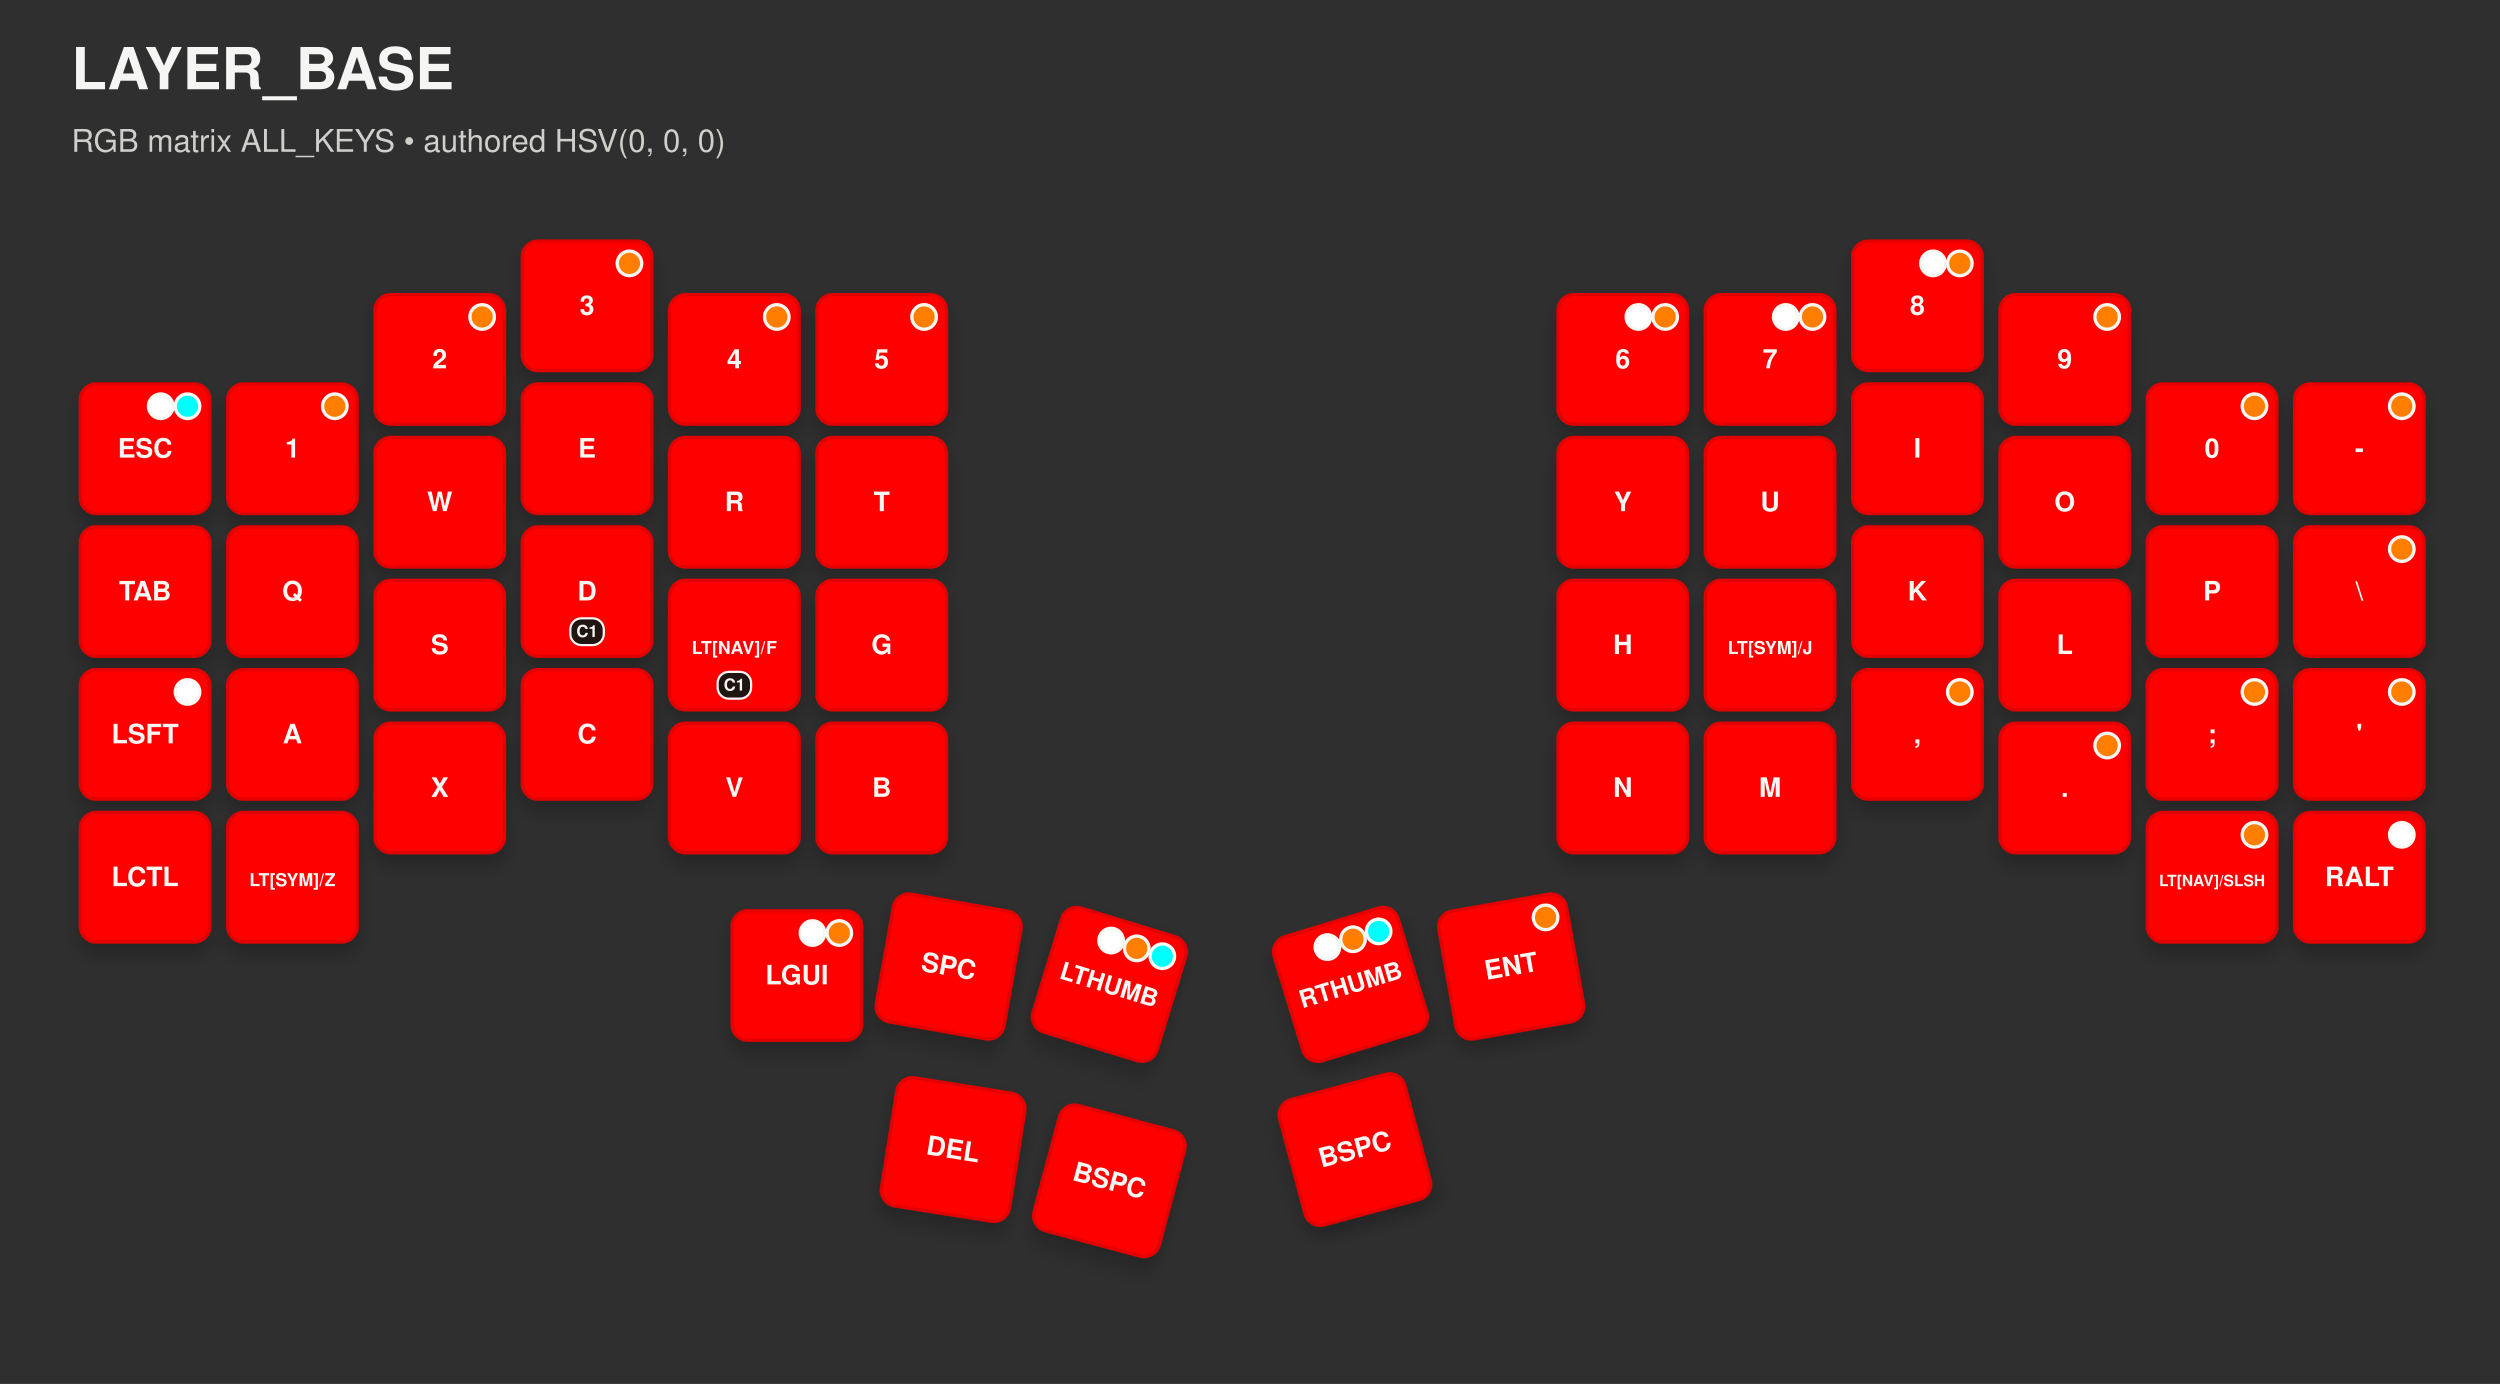
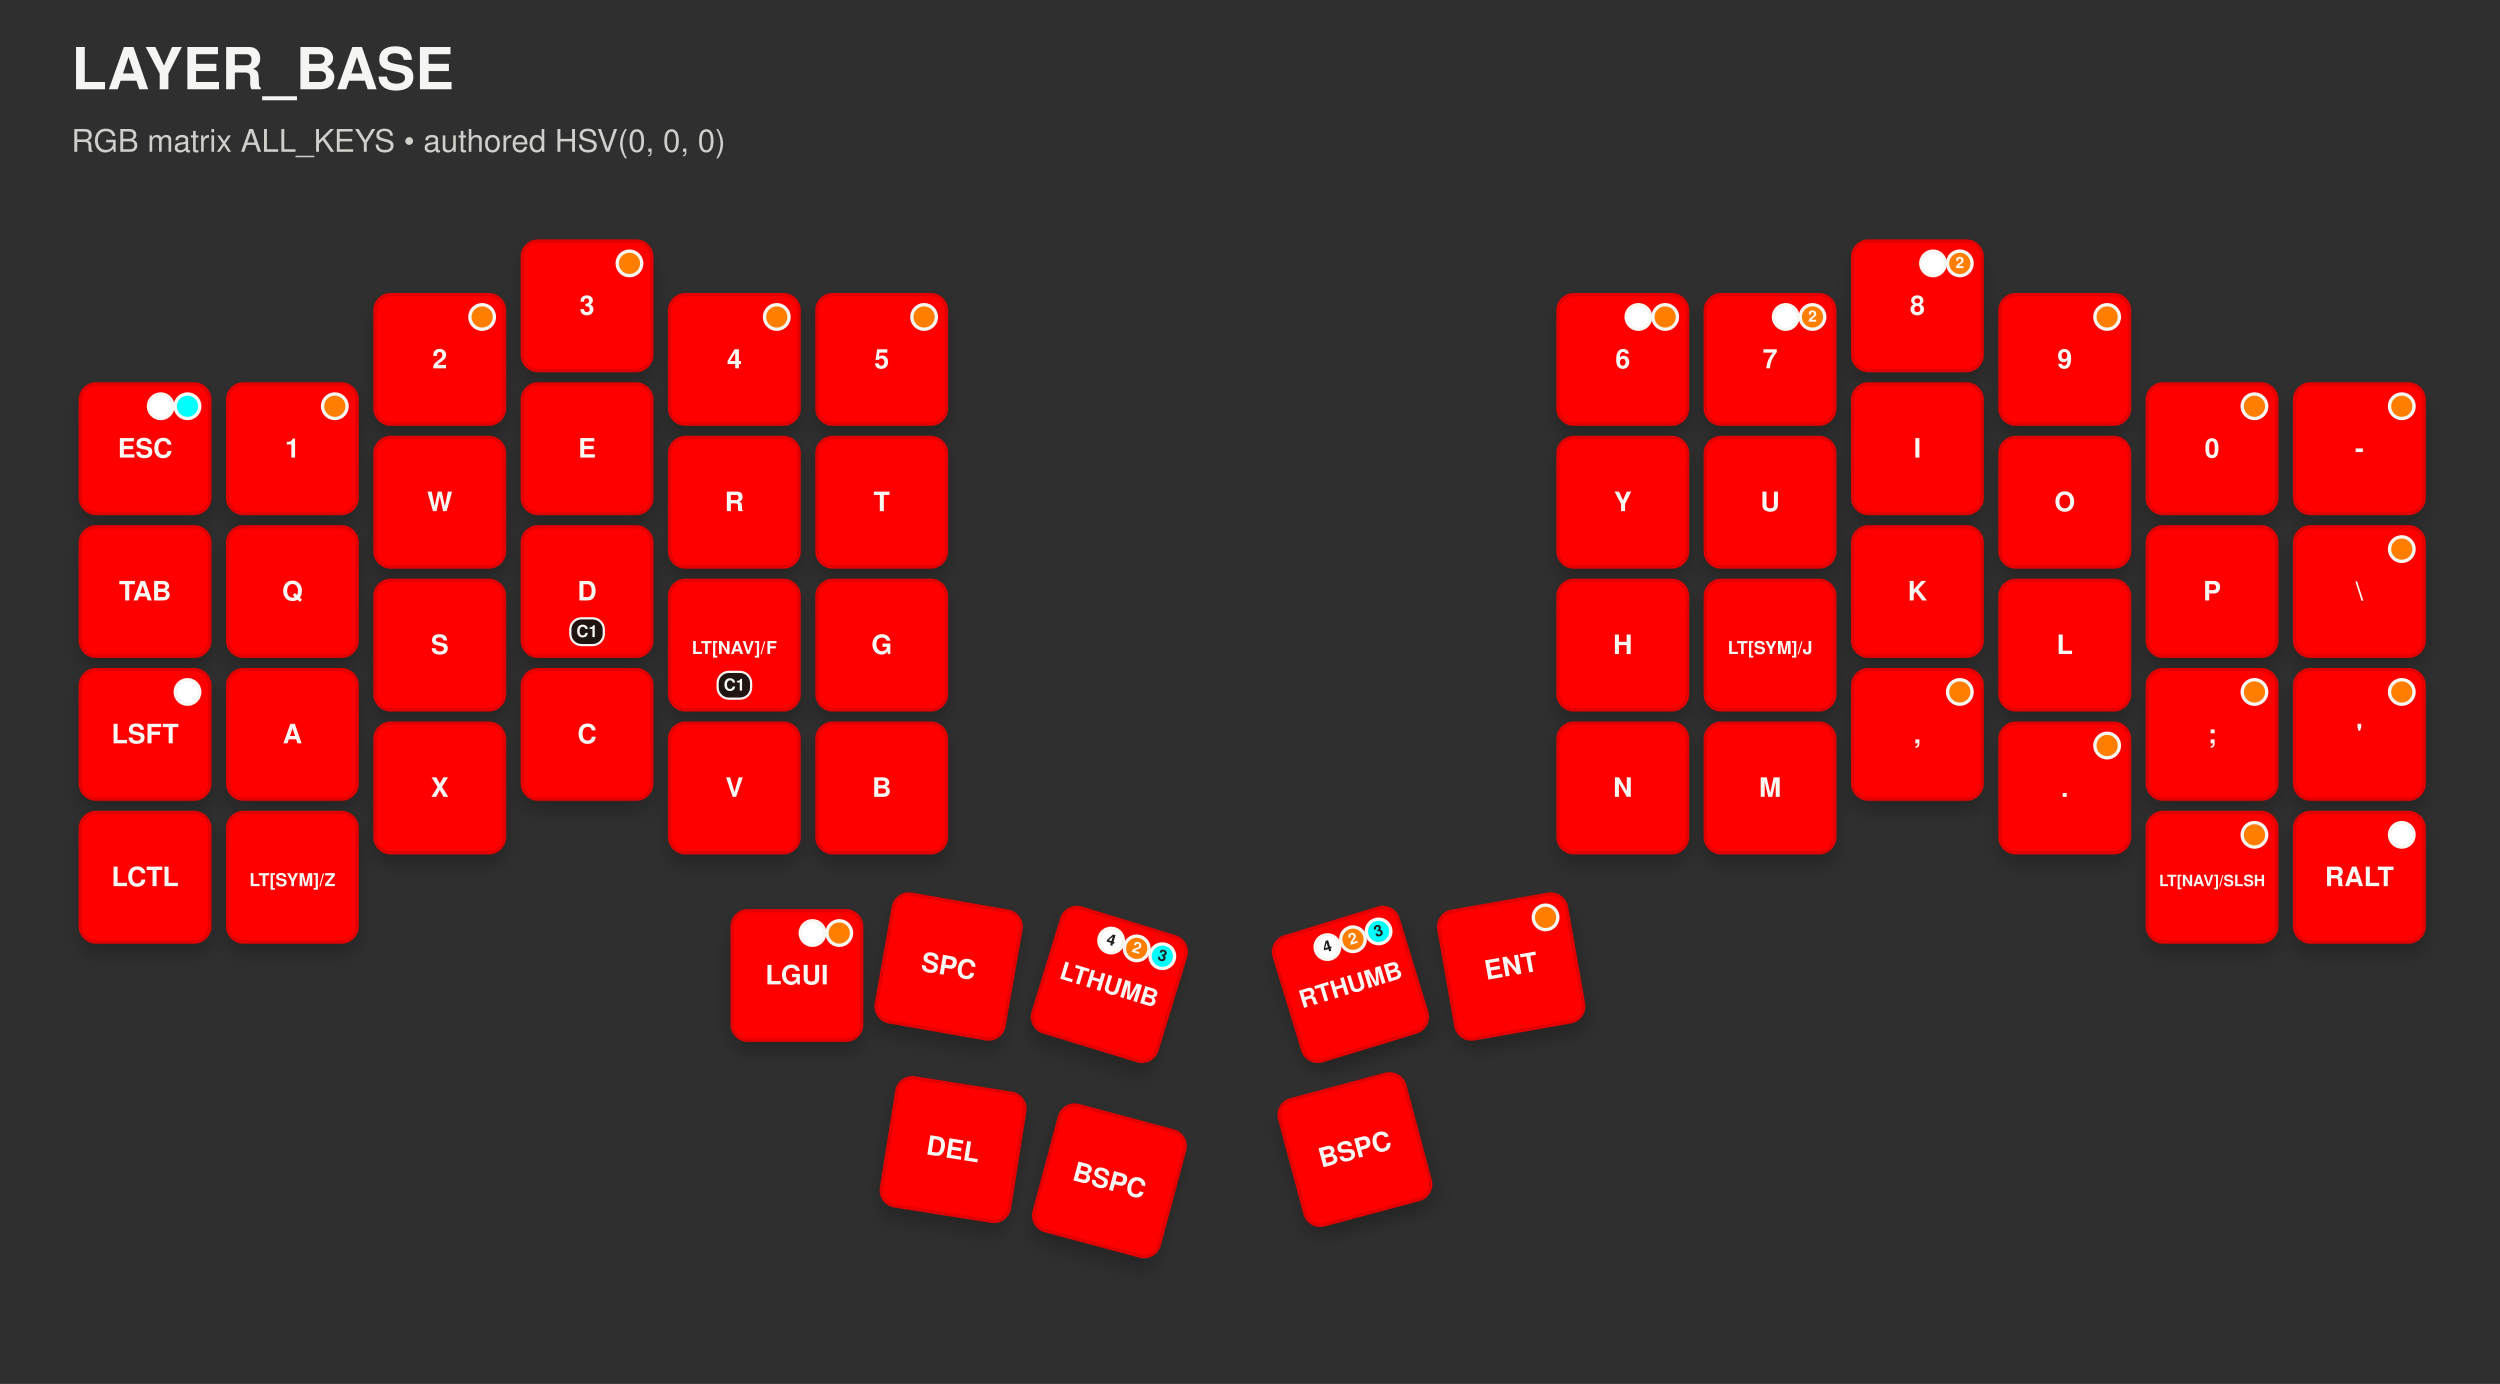
<svg xmlns="http://www.w3.org/2000/svg" width="1120" height="620" viewBox="0 0 1120 620" role="img" aria-labelledby="title desc">
  <defs>
    <filter id="shadow" x="-20%" y="-20%" width="140%" height="140%">
      <feDropShadow dx="0" dy="5" stdDeviation="4" flood-color="#000000" flood-opacity="0.22" />
    </filter>
  </defs>
  <rect width="1120" height="620" fill="#2f2f2f" />
  <text x="32" y="40" fill="#f5f5f3" font-size="26" font-family="Helvetica, Arial, sans-serif" font-weight="700">LAYER_BASE</text>
  <text x="32" y="68" fill="#cfcfcb" font-size="14" font-family="Helvetica, Arial, sans-serif">RGB matrix ALL_KEYS • authored HSV(0, 0, 0)</text>
  <g transform="rotate(0 65.0 201.0)">
    <rect x="36.0" y="172.0" width="58" height="58" rx="7" fill="#ff0000" stroke="#e30000" stroke-width="1.5" filter="url(#shadow)" />
    <text x="65.0" y="205.0" fill="#f7f7f4" fill-opacity="1.0" font-size="12" text-anchor="middle" font-family="Helvetica, Arial, sans-serif" font-weight="600">ESC</text>
    <circle cx="72.0" cy="182.0" r="5.5" fill="#ffffff" stroke="#f7f7f4" stroke-width="1.5" />
    <circle cx="84.0" cy="182.0" r="5.5" fill="#00fffc" stroke="#f7f7f4" stroke-width="1.5" />
  </g>
  <g transform="rotate(0 131.0 201.0)">
    <rect x="102.0" y="172.0" width="58" height="58" rx="7" fill="#ff0000" stroke="#e30000" stroke-width="1.5" filter="url(#shadow)" />
    <text x="131.0" y="205.0" fill="#f7f7f4" fill-opacity="1.0" font-size="12" text-anchor="middle" font-family="Helvetica, Arial, sans-serif" font-weight="600">1</text>
    <circle cx="150.0" cy="182.0" r="5.5" fill="#ff7e00" stroke="#f7f7f4" stroke-width="1.5" />
  </g>
  <g transform="rotate(0 197.0 161.0)">
    <rect x="168.0" y="132.0" width="58" height="58" rx="7" fill="#ff0000" stroke="#e30000" stroke-width="1.5" filter="url(#shadow)" />
    <text x="197.0" y="165.0" fill="#f7f7f4" fill-opacity="1.0" font-size="12" text-anchor="middle" font-family="Helvetica, Arial, sans-serif" font-weight="600">2</text>
    <circle cx="216.0" cy="142.0" r="5.5" fill="#ff7e00" stroke="#f7f7f4" stroke-width="1.5" />
  </g>
  <g transform="rotate(0 263.0 137.0)">
    <rect x="234.0" y="108.0" width="58" height="58" rx="7" fill="#ff0000" stroke="#e30000" stroke-width="1.5" filter="url(#shadow)" />
    <text x="263.0" y="141.0" fill="#f7f7f4" fill-opacity="1.0" font-size="12" text-anchor="middle" font-family="Helvetica, Arial, sans-serif" font-weight="600">3</text>
    <circle cx="282.0" cy="118.0" r="5.5" fill="#ff7e00" stroke="#f7f7f4" stroke-width="1.5" />
  </g>
  <g transform="rotate(0 329.0 161.0)">
    <rect x="300.0" y="132.0" width="58" height="58" rx="7" fill="#ff0000" stroke="#e30000" stroke-width="1.5" filter="url(#shadow)" />
    <text x="329.0" y="165.0" fill="#f7f7f4" fill-opacity="1.0" font-size="12" text-anchor="middle" font-family="Helvetica, Arial, sans-serif" font-weight="600">4</text>
    <circle cx="348.0" cy="142.0" r="5.5" fill="#ff7e00" stroke="#f7f7f4" stroke-width="1.5" />
  </g>
  <g transform="rotate(0 395.0 161.0)">
    <rect x="366.0" y="132.0" width="58" height="58" rx="7" fill="#ff0000" stroke="#e30000" stroke-width="1.5" filter="url(#shadow)" />
    <text x="395.0" y="165.0" fill="#f7f7f4" fill-opacity="1.0" font-size="12" text-anchor="middle" font-family="Helvetica, Arial, sans-serif" font-weight="600">5</text>
    <circle cx="414.0" cy="142.0" r="5.5" fill="#ff7e00" stroke="#f7f7f4" stroke-width="1.5" />
  </g>
  <g transform="rotate(0 727.0 161.0)">
    <rect x="698.0" y="132.0" width="58" height="58" rx="7" fill="#ff0000" stroke="#e30000" stroke-width="1.5" filter="url(#shadow)" />
    <text x="727.0" y="165.0" fill="#f7f7f4" fill-opacity="1.0" font-size="12" text-anchor="middle" font-family="Helvetica, Arial, sans-serif" font-weight="600">6</text>
    <circle cx="734.0" cy="142.0" r="5.5" fill="#ffffff" stroke="#f7f7f4" stroke-width="1.5" />
    <circle cx="746.0" cy="142.0" r="5.5" fill="#ff7e00" stroke="#f7f7f4" stroke-width="1.5" />
  </g>
  <g transform="rotate(0 793.0 161.0)">
    <rect x="764.0" y="132.0" width="58" height="58" rx="7" fill="#ff0000" stroke="#e30000" stroke-width="1.5" filter="url(#shadow)" />
    <text x="793.0" y="165.0" fill="#f7f7f4" fill-opacity="1.0" font-size="12" text-anchor="middle" font-family="Helvetica, Arial, sans-serif" font-weight="600">7</text>
    <circle cx="800.0" cy="142.0" r="5.5" fill="#ffffff" stroke="#f7f7f4" stroke-width="1.5" />
    <circle cx="812.0" cy="142.0" r="5.5" fill="#ff7e00" stroke="#f7f7f4" stroke-width="1.5" />
+     <text x="812.0" y="142.5" fill="#f7f7f4" font-size="7" text-anchor="middle" dominant-baseline="central" font-family="Helvetica, Arial, sans-serif" font-weight="700">2</text>
  </g>
  <g transform="rotate(0 859.0 137.0)">
    <rect x="830.0" y="108.0" width="58" height="58" rx="7" fill="#ff0000" stroke="#e30000" stroke-width="1.5" filter="url(#shadow)" />
    <text x="859.0" y="141.0" fill="#f7f7f4" fill-opacity="1.0" font-size="12" text-anchor="middle" font-family="Helvetica, Arial, sans-serif" font-weight="600">8</text>
    <circle cx="866.0" cy="118.0" r="5.5" fill="#ffffff" stroke="#f7f7f4" stroke-width="1.5" />
    <circle cx="878.0" cy="118.0" r="5.5" fill="#ff7e00" stroke="#f7f7f4" stroke-width="1.5" />
+     <text x="878.0" y="118.5" fill="#f7f7f4" font-size="7" text-anchor="middle" dominant-baseline="central" font-family="Helvetica, Arial, sans-serif" font-weight="700">2</text>
  </g>
  <g transform="rotate(0 925.0 161.0)">
    <rect x="896.0" y="132.0" width="58" height="58" rx="7" fill="#ff0000" stroke="#e30000" stroke-width="1.5" filter="url(#shadow)" />
    <text x="925.0" y="165.0" fill="#f7f7f4" fill-opacity="1.0" font-size="12" text-anchor="middle" font-family="Helvetica, Arial, sans-serif" font-weight="600">9</text>
    <circle cx="944.0" cy="142.0" r="5.5" fill="#ff7e00" stroke="#f7f7f4" stroke-width="1.5" />
  </g>
  <g transform="rotate(0 991.0 201.0)">
    <rect x="962.0" y="172.0" width="58" height="58" rx="7" fill="#ff0000" stroke="#e30000" stroke-width="1.5" filter="url(#shadow)" />
    <text x="991.0" y="205.0" fill="#f7f7f4" fill-opacity="1.0" font-size="12" text-anchor="middle" font-family="Helvetica, Arial, sans-serif" font-weight="600">0</text>
    <circle cx="1010.0" cy="182.0" r="5.5" fill="#ff7e00" stroke="#f7f7f4" stroke-width="1.5" />
  </g>
  <g transform="rotate(0 1057.0 201.0)">
    <rect x="1028.0" y="172.0" width="58" height="58" rx="7" fill="#ff0000" stroke="#e30000" stroke-width="1.5" filter="url(#shadow)" />
    <text x="1057.0" y="205.0" fill="#f7f7f4" fill-opacity="1.0" font-size="12" text-anchor="middle" font-family="Helvetica, Arial, sans-serif" font-weight="600">-</text>
    <circle cx="1076.0" cy="182.0" r="5.5" fill="#ff7e00" stroke="#f7f7f4" stroke-width="1.5" />
  </g>
  <g transform="rotate(0 65.0 265.0)">
    <rect x="36.0" y="236.0" width="58" height="58" rx="7" fill="#ff0000" stroke="#e30000" stroke-width="1.5" filter="url(#shadow)" />
    <text x="65.0" y="269.0" fill="#f7f7f4" fill-opacity="1.0" font-size="12" text-anchor="middle" font-family="Helvetica, Arial, sans-serif" font-weight="600">TAB</text>
  </g>
  <g transform="rotate(0 131.0 265.0)">
    <rect x="102.0" y="236.0" width="58" height="58" rx="7" fill="#ff0000" stroke="#e30000" stroke-width="1.5" filter="url(#shadow)" />
    <text x="131.0" y="269.0" fill="#f7f7f4" fill-opacity="1.0" font-size="12" text-anchor="middle" font-family="Helvetica, Arial, sans-serif" font-weight="600">Q</text>
  </g>
  <g transform="rotate(0 197.0 225.0)">
    <rect x="168.0" y="196.0" width="58" height="58" rx="7" fill="#ff0000" stroke="#e30000" stroke-width="1.5" filter="url(#shadow)" />
    <text x="197.0" y="229.0" fill="#f7f7f4" fill-opacity="1.0" font-size="12" text-anchor="middle" font-family="Helvetica, Arial, sans-serif" font-weight="600">W</text>
  </g>
  <g transform="rotate(0 263.0 201.0)">
    <rect x="234.0" y="172.0" width="58" height="58" rx="7" fill="#ff0000" stroke="#e30000" stroke-width="1.5" filter="url(#shadow)" />
    <text x="263.0" y="205.0" fill="#f7f7f4" fill-opacity="1.0" font-size="12" text-anchor="middle" font-family="Helvetica, Arial, sans-serif" font-weight="600">E</text>
  </g>
  <g transform="rotate(0 329.0 225.0)">
    <rect x="300.0" y="196.0" width="58" height="58" rx="7" fill="#ff0000" stroke="#e30000" stroke-width="1.5" filter="url(#shadow)" />
    <text x="329.0" y="229.0" fill="#f7f7f4" fill-opacity="1.0" font-size="12" text-anchor="middle" font-family="Helvetica, Arial, sans-serif" font-weight="600">R</text>
  </g>
  <g transform="rotate(0 395.0 225.0)">
    <rect x="366.0" y="196.0" width="58" height="58" rx="7" fill="#ff0000" stroke="#e30000" stroke-width="1.5" filter="url(#shadow)" />
    <text x="395.0" y="229.0" fill="#f7f7f4" fill-opacity="1.0" font-size="12" text-anchor="middle" font-family="Helvetica, Arial, sans-serif" font-weight="600">T</text>
  </g>
  <g transform="rotate(0 727.0 225.0)">
    <rect x="698.0" y="196.0" width="58" height="58" rx="7" fill="#ff0000" stroke="#e30000" stroke-width="1.5" filter="url(#shadow)" />
    <text x="727.0" y="229.0" fill="#f7f7f4" fill-opacity="1.0" font-size="12" text-anchor="middle" font-family="Helvetica, Arial, sans-serif" font-weight="600">Y</text>
  </g>
  <g transform="rotate(0 793.0 225.0)">
    <rect x="764.0" y="196.0" width="58" height="58" rx="7" fill="#ff0000" stroke="#e30000" stroke-width="1.5" filter="url(#shadow)" />
    <text x="793.0" y="229.0" fill="#f7f7f4" fill-opacity="1.0" font-size="12" text-anchor="middle" font-family="Helvetica, Arial, sans-serif" font-weight="600">U</text>
  </g>
  <g transform="rotate(0 859.0 201.0)">
    <rect x="830.0" y="172.0" width="58" height="58" rx="7" fill="#ff0000" stroke="#e30000" stroke-width="1.5" filter="url(#shadow)" />
    <text x="859.0" y="205.0" fill="#f7f7f4" fill-opacity="1.0" font-size="12" text-anchor="middle" font-family="Helvetica, Arial, sans-serif" font-weight="600">I</text>
  </g>
  <g transform="rotate(0 925.0 225.0)">
    <rect x="896.0" y="196.0" width="58" height="58" rx="7" fill="#ff0000" stroke="#e30000" stroke-width="1.5" filter="url(#shadow)" />
    <text x="925.0" y="229.0" fill="#f7f7f4" fill-opacity="1.0" font-size="12" text-anchor="middle" font-family="Helvetica, Arial, sans-serif" font-weight="600">O</text>
  </g>
  <g transform="rotate(0 991.0 265.0)">
    <rect x="962.0" y="236.0" width="58" height="58" rx="7" fill="#ff0000" stroke="#e30000" stroke-width="1.5" filter="url(#shadow)" />
    <text x="991.0" y="269.0" fill="#f7f7f4" fill-opacity="1.0" font-size="12" text-anchor="middle" font-family="Helvetica, Arial, sans-serif" font-weight="600">P</text>
  </g>
  <g transform="rotate(0 1057.0 265.0)">
    <rect x="1028.0" y="236.0" width="58" height="58" rx="7" fill="#ff0000" stroke="#e30000" stroke-width="1.5" filter="url(#shadow)" />
    <text x="1057.0" y="269.0" fill="#f7f7f4" fill-opacity="1.0" font-size="12" text-anchor="middle" font-family="Helvetica, Arial, sans-serif" font-weight="600">\</text>
    <circle cx="1076.0" cy="246.0" r="5.5" fill="#ff7e00" stroke="#f7f7f4" stroke-width="1.5" />
  </g>
  <g transform="rotate(0 65.0 329.0)">
    <rect x="36.0" y="300.0" width="58" height="58" rx="7" fill="#ff0000" stroke="#e30000" stroke-width="1.5" filter="url(#shadow)" />
    <text x="65.0" y="333.0" fill="#f7f7f4" fill-opacity="1.0" font-size="12" text-anchor="middle" font-family="Helvetica, Arial, sans-serif" font-weight="600">LSFT</text>
    <circle cx="84.0" cy="310.0" r="5.5" fill="#ffffff" stroke="#f7f7f4" stroke-width="1.5" />
  </g>
  <g transform="rotate(0 131.0 329.0)">
    <rect x="102.0" y="300.0" width="58" height="58" rx="7" fill="#ff0000" stroke="#e30000" stroke-width="1.5" filter="url(#shadow)" />
    <text x="131.0" y="333.0" fill="#f7f7f4" fill-opacity="1.0" font-size="12" text-anchor="middle" font-family="Helvetica, Arial, sans-serif" font-weight="600">A</text>
  </g>
  <g transform="rotate(0 197.0 289.0)">
    <rect x="168.0" y="260.0" width="58" height="58" rx="7" fill="#ff0000" stroke="#e30000" stroke-width="1.5" filter="url(#shadow)" />
    <text x="197.0" y="293.0" fill="#f7f7f4" fill-opacity="1.0" font-size="12" text-anchor="middle" font-family="Helvetica, Arial, sans-serif" font-weight="600">S</text>
  </g>
  <g transform="rotate(0 263.0 265.0)">
    <rect x="234.0" y="236.0" width="58" height="58" rx="7" fill="#ff0000" stroke="#e30000" stroke-width="1.5" filter="url(#shadow)" />
    <text x="263.0" y="269.0" fill="#f7f7f4" fill-opacity="1.0" font-size="12" text-anchor="middle" font-family="Helvetica, Arial, sans-serif" font-weight="600">D</text>
    <rect x="255.5" y="277.0" width="15" height="12" rx="5" fill="#141714" fill-opacity="0.94" stroke="#f5f5f3" stroke-width="1" />
    <text x="263.0" y="285.4" fill="#f5f5f3" font-size="7.5" text-anchor="middle" font-family="Helvetica, Arial, sans-serif" font-weight="700">C1</text>
  </g>
  <g transform="rotate(0 329.0 289.0)">
    <rect x="300.0" y="260.0" width="58" height="58" rx="7" fill="#ff0000" stroke="#e30000" stroke-width="1.5" filter="url(#shadow)" />
    <text x="329.0" y="293.0" fill="#f7f7f4" fill-opacity="1.0" font-size="8" text-anchor="middle" font-family="Helvetica, Arial, sans-serif" font-weight="600">LT[NAV]/F</text>
    <rect x="321.5" y="301.0" width="15" height="12" rx="5" fill="#141714" fill-opacity="0.94" stroke="#f5f5f3" stroke-width="1" />
    <text x="329.0" y="309.4" fill="#f5f5f3" font-size="7.5" text-anchor="middle" font-family="Helvetica, Arial, sans-serif" font-weight="700">C1</text>
  </g>
  <g transform="rotate(0 395.0 289.0)">
    <rect x="366.0" y="260.0" width="58" height="58" rx="7" fill="#ff0000" stroke="#e30000" stroke-width="1.5" filter="url(#shadow)" />
    <text x="395.0" y="293.0" fill="#f7f7f4" fill-opacity="1.0" font-size="12" text-anchor="middle" font-family="Helvetica, Arial, sans-serif" font-weight="600">G</text>
  </g>
  <g transform="rotate(0 727.0 289.0)">
    <rect x="698.0" y="260.0" width="58" height="58" rx="7" fill="#ff0000" stroke="#e30000" stroke-width="1.5" filter="url(#shadow)" />
    <text x="727.0" y="293.0" fill="#f7f7f4" fill-opacity="1.0" font-size="12" text-anchor="middle" font-family="Helvetica, Arial, sans-serif" font-weight="600">H</text>
  </g>
  <g transform="rotate(0 793.0 289.0)">
    <rect x="764.0" y="260.0" width="58" height="58" rx="7" fill="#ff0000" stroke="#e30000" stroke-width="1.5" filter="url(#shadow)" />
    <text x="793.0" y="293.0" fill="#f7f7f4" fill-opacity="1.0" font-size="8" text-anchor="middle" font-family="Helvetica, Arial, sans-serif" font-weight="600" textLength="42" lengthAdjust="spacingAndGlyphs">LT[SYM]/J</text>
  </g>
  <g transform="rotate(0 859.0 265.0)">
    <rect x="830.0" y="236.0" width="58" height="58" rx="7" fill="#ff0000" stroke="#e30000" stroke-width="1.5" filter="url(#shadow)" />
    <text x="859.0" y="269.0" fill="#f7f7f4" fill-opacity="1.0" font-size="12" text-anchor="middle" font-family="Helvetica, Arial, sans-serif" font-weight="600">K</text>
  </g>
  <g transform="rotate(0 925.0 289.0)">
    <rect x="896.0" y="260.0" width="58" height="58" rx="7" fill="#ff0000" stroke="#e30000" stroke-width="1.5" filter="url(#shadow)" />
    <text x="925.0" y="293.0" fill="#f7f7f4" fill-opacity="1.0" font-size="12" text-anchor="middle" font-family="Helvetica, Arial, sans-serif" font-weight="600">L</text>
  </g>
  <g transform="rotate(0 991.0 329.0)">
    <rect x="962.0" y="300.0" width="58" height="58" rx="7" fill="#ff0000" stroke="#e30000" stroke-width="1.5" filter="url(#shadow)" />
    <text x="991.0" y="333.0" fill="#f7f7f4" fill-opacity="1.0" font-size="12" text-anchor="middle" font-family="Helvetica, Arial, sans-serif" font-weight="600">;</text>
    <circle cx="1010.0" cy="310.0" r="5.5" fill="#ff7e00" stroke="#f7f7f4" stroke-width="1.5" />
  </g>
  <g transform="rotate(0 1057.0 329.0)">
    <rect x="1028.0" y="300.0" width="58" height="58" rx="7" fill="#ff0000" stroke="#e30000" stroke-width="1.5" filter="url(#shadow)" />
    <text x="1057.0" y="333.0" fill="#f7f7f4" fill-opacity="1.0" font-size="12" text-anchor="middle" font-family="Helvetica, Arial, sans-serif" font-weight="600">'</text>
    <circle cx="1076.0" cy="310.0" r="5.5" fill="#ff7e00" stroke="#f7f7f4" stroke-width="1.5" />
  </g>
  <g transform="rotate(0 65.0 393.0)">
    <rect x="36.0" y="364.0" width="58" height="58" rx="7" fill="#ff0000" stroke="#e30000" stroke-width="1.5" filter="url(#shadow)" />
    <text x="65.0" y="397.0" fill="#f7f7f4" fill-opacity="1.0" font-size="12" text-anchor="middle" font-family="Helvetica, Arial, sans-serif" font-weight="600">LCTL</text>
  </g>
  <g transform="rotate(0 131.0 393.0)">
    <rect x="102.0" y="364.0" width="58" height="58" rx="7" fill="#ff0000" stroke="#e30000" stroke-width="1.5" filter="url(#shadow)" />
    <text x="131.0" y="397.0" fill="#f7f7f4" fill-opacity="1.0" font-size="8" text-anchor="middle" font-family="Helvetica, Arial, sans-serif" font-weight="600" textLength="42" lengthAdjust="spacingAndGlyphs">LT[SYM]/Z</text>
  </g>
  <g transform="rotate(0 197.0 353.0)">
    <rect x="168.0" y="324.0" width="58" height="58" rx="7" fill="#ff0000" stroke="#e30000" stroke-width="1.5" filter="url(#shadow)" />
    <text x="197.0" y="357.0" fill="#f7f7f4" fill-opacity="1.0" font-size="12" text-anchor="middle" font-family="Helvetica, Arial, sans-serif" font-weight="600">X</text>
  </g>
  <g transform="rotate(0 263.0 329.0)">
    <rect x="234.0" y="300.0" width="58" height="58" rx="7" fill="#ff0000" stroke="#e30000" stroke-width="1.5" filter="url(#shadow)" />
    <text x="263.0" y="333.0" fill="#f7f7f4" fill-opacity="1.0" font-size="12" text-anchor="middle" font-family="Helvetica, Arial, sans-serif" font-weight="600">C</text>
  </g>
  <g transform="rotate(0 329.0 353.0)">
    <rect x="300.0" y="324.0" width="58" height="58" rx="7" fill="#ff0000" stroke="#e30000" stroke-width="1.5" filter="url(#shadow)" />
    <text x="329.0" y="357.0" fill="#f7f7f4" fill-opacity="1.0" font-size="12" text-anchor="middle" font-family="Helvetica, Arial, sans-serif" font-weight="600">V</text>
  </g>
  <g transform="rotate(0 395.0 353.0)">
    <rect x="366.0" y="324.0" width="58" height="58" rx="7" fill="#ff0000" stroke="#e30000" stroke-width="1.5" filter="url(#shadow)" />
    <text x="395.0" y="357.0" fill="#f7f7f4" fill-opacity="1.0" font-size="12" text-anchor="middle" font-family="Helvetica, Arial, sans-serif" font-weight="600">B</text>
  </g>
  <g transform="rotate(0 727.0 353.0)">
    <rect x="698.0" y="324.0" width="58" height="58" rx="7" fill="#ff0000" stroke="#e30000" stroke-width="1.5" filter="url(#shadow)" />
    <text x="727.0" y="357.0" fill="#f7f7f4" fill-opacity="1.0" font-size="12" text-anchor="middle" font-family="Helvetica, Arial, sans-serif" font-weight="600">N</text>
  </g>
  <g transform="rotate(0 793.0 353.0)">
    <rect x="764.0" y="324.0" width="58" height="58" rx="7" fill="#ff0000" stroke="#e30000" stroke-width="1.5" filter="url(#shadow)" />
    <text x="793.0" y="357.0" fill="#f7f7f4" fill-opacity="1.0" font-size="12" text-anchor="middle" font-family="Helvetica, Arial, sans-serif" font-weight="600">M</text>
  </g>
  <g transform="rotate(0 859.0 329.0)">
    <rect x="830.0" y="300.0" width="58" height="58" rx="7" fill="#ff0000" stroke="#e30000" stroke-width="1.5" filter="url(#shadow)" />
    <text x="859.0" y="333.0" fill="#f7f7f4" fill-opacity="1.0" font-size="12" text-anchor="middle" font-family="Helvetica, Arial, sans-serif" font-weight="600">,</text>
    <circle cx="878.0" cy="310.0" r="5.5" fill="#ff7e00" stroke="#f7f7f4" stroke-width="1.5" />
  </g>
  <g transform="rotate(0 925.0 353.0)">
    <rect x="896.0" y="324.0" width="58" height="58" rx="7" fill="#ff0000" stroke="#e30000" stroke-width="1.5" filter="url(#shadow)" />
    <text x="925.0" y="357.0" fill="#f7f7f4" fill-opacity="1.0" font-size="12" text-anchor="middle" font-family="Helvetica, Arial, sans-serif" font-weight="600">.</text>
    <circle cx="944.0" cy="334.0" r="5.5" fill="#ff7e00" stroke="#f7f7f4" stroke-width="1.5" />
  </g>
  <g transform="rotate(0 991.0 393.0)">
    <rect x="962.0" y="364.0" width="58" height="58" rx="7" fill="#ff0000" stroke="#e30000" stroke-width="1.5" filter="url(#shadow)" />
    <text x="991.0" y="397.0" fill="#f7f7f4" fill-opacity="1.0" font-size="7" text-anchor="middle" font-family="Helvetica, Arial, sans-serif" font-weight="600" textLength="42" lengthAdjust="spacingAndGlyphs">LT[NAV]/SLSH</text>
    <circle cx="1010.0" cy="374.0" r="5.5" fill="#ff7e00" stroke="#f7f7f4" stroke-width="1.5" />
  </g>
  <g transform="rotate(0 1057.0 393.0)">
    <rect x="1028.0" y="364.0" width="58" height="58" rx="7" fill="#ff0000" stroke="#e30000" stroke-width="1.5" filter="url(#shadow)" />
    <text x="1057.0" y="397.0" fill="#f7f7f4" fill-opacity="1.0" font-size="12" text-anchor="middle" font-family="Helvetica, Arial, sans-serif" font-weight="600">RALT</text>
    <circle cx="1076.0" cy="374.0" r="5.5" fill="#ffffff" stroke="#f7f7f4" stroke-width="1.5" />
  </g>
  <g transform="rotate(0 357.0 437.0)">
    <rect x="328.0" y="408.0" width="58" height="58" rx="7" fill="#ff0000" stroke="#e30000" stroke-width="1.5" filter="url(#shadow)" />
    <text x="357.0" y="441.0" fill="#f7f7f4" fill-opacity="1.0" font-size="12" text-anchor="middle" font-family="Helvetica, Arial, sans-serif" font-weight="600">LGUI</text>
    <circle cx="364.0" cy="418.0" r="5.5" fill="#ffffff" stroke="#f7f7f4" stroke-width="1.5" />
    <circle cx="376.0" cy="418.0" r="5.5" fill="#ff7e00" stroke="#f7f7f4" stroke-width="1.5" />
  </g>
  <g transform="rotate(10 425.0 433.0)">
    <rect x="396.0" y="404.0" width="58" height="58" rx="7" fill="#ff0000" stroke="#e30000" stroke-width="1.5" filter="url(#shadow)" />
    <text x="425.0" y="437.0" fill="#f7f7f4" fill-opacity="1.0" font-size="12" text-anchor="middle" font-family="Helvetica, Arial, sans-serif" font-weight="600">SPC</text>
  </g>
  <g transform="rotate(17 497.0 441.0)">
    <rect x="468.0" y="412.0" width="58" height="58" rx="7" fill="#ff0000" stroke="#e30000" stroke-width="1.5" filter="url(#shadow)" />
    <text x="497.0" y="445.0" fill="#f7f7f4" fill-opacity="1.0" font-size="11" text-anchor="middle" font-family="Helvetica, Arial, sans-serif" font-weight="600" textLength="42" lengthAdjust="spacingAndGlyphs">LTHUMB</text>
    <circle cx="492.0" cy="422.0" r="5.5" fill="#ffffff" stroke="#f7f7f4" stroke-width="1.5" />
+     <text x="492.0" y="422.5" fill="#1c1f1c" font-size="7" text-anchor="middle" dominant-baseline="central" font-family="Helvetica, Arial, sans-serif" font-weight="700">4</text>
    <circle cx="504.0" cy="422.0" r="5.5" fill="#ff7e00" stroke="#f7f7f4" stroke-width="1.5" />
+     <text x="504.0" y="422.5" fill="#f7f7f4" font-size="7" text-anchor="middle" dominant-baseline="central" font-family="Helvetica, Arial, sans-serif" font-weight="700">2</text>
    <circle cx="516.0" cy="422.0" r="5.5" fill="#00fffc" stroke="#f7f7f4" stroke-width="1.5" />
+     <text x="516.0" y="422.5" fill="#1c1f1c" font-size="7" text-anchor="middle" dominant-baseline="central" font-family="Helvetica, Arial, sans-serif" font-weight="700">3</text>
  </g>
  <g transform="rotate(-17 605.0 441.0)">
    <rect x="576.0" y="412.0" width="58" height="58" rx="7" fill="#ff0000" stroke="#e30000" stroke-width="1.5" filter="url(#shadow)" />
    <text x="605.0" y="445.0" fill="#f7f7f4" fill-opacity="1.0" font-size="11" text-anchor="middle" font-family="Helvetica, Arial, sans-serif" font-weight="600" textLength="42" lengthAdjust="spacingAndGlyphs">RTHUMB</text>
    <circle cx="600.0" cy="422.0" r="5.5" fill="#ffffff" stroke="#f7f7f4" stroke-width="1.5" />
+     <text x="600.0" y="422.5" fill="#1c1f1c" font-size="7" text-anchor="middle" dominant-baseline="central" font-family="Helvetica, Arial, sans-serif" font-weight="700">4</text>
    <circle cx="612.0" cy="422.0" r="5.5" fill="#ff7e00" stroke="#f7f7f4" stroke-width="1.5" />
+     <text x="612.0" y="422.5" fill="#f7f7f4" font-size="7" text-anchor="middle" dominant-baseline="central" font-family="Helvetica, Arial, sans-serif" font-weight="700">2</text>
    <circle cx="624.0" cy="422.0" r="5.5" fill="#00fffc" stroke="#f7f7f4" stroke-width="1.5" />
+     <text x="624.0" y="422.5" fill="#1c1f1c" font-size="7" text-anchor="middle" dominant-baseline="central" font-family="Helvetica, Arial, sans-serif" font-weight="700">3</text>
  </g>
  <g transform="rotate(-10 677.0 433.0)">
    <rect x="648.0" y="404.0" width="58" height="58" rx="7" fill="#ff0000" stroke="#e30000" stroke-width="1.5" filter="url(#shadow)" />
    <text x="677.0" y="437.0" fill="#f7f7f4" fill-opacity="1.0" font-size="12" text-anchor="middle" font-family="Helvetica, Arial, sans-serif" font-weight="600">ENT</text>
    <circle cx="696.0" cy="414.0" r="5.5" fill="#ff7e00" stroke="#f7f7f4" stroke-width="1.5" />
  </g>
  <g transform="rotate(9 427.0 515.0)">
    <rect x="398.0" y="486.0" width="58" height="58" rx="7" fill="#ff0000" stroke="#e30000" stroke-width="1.5" filter="url(#shadow)" />
    <text x="427.0" y="519.0" fill="#f7f7f4" fill-opacity="1.0" font-size="12" text-anchor="middle" font-family="Helvetica, Arial, sans-serif" font-weight="600">DEL</text>
  </g>
  <g transform="rotate(15 497.0 529.0)">
    <rect x="468.0" y="500.0" width="58" height="58" rx="7" fill="#ff0000" stroke="#e30000" stroke-width="1.5" filter="url(#shadow)" />
    <text x="497.0" y="533.0" fill="#f7f7f4" fill-opacity="1.0" font-size="12" text-anchor="middle" font-family="Helvetica, Arial, sans-serif" font-weight="600">BSPC</text>
  </g>
  <g transform="rotate(-15 607.0 515.0)">
    <rect x="578.0" y="486.0" width="58" height="58" rx="7" fill="#ff0000" stroke="#e30000" stroke-width="1.5" filter="url(#shadow)" />
    <text x="607.0" y="519.0" fill="#f7f7f4" fill-opacity="1.0" font-size="12" text-anchor="middle" font-family="Helvetica, Arial, sans-serif" font-weight="600">BSPC</text>
  </g>
</svg>
